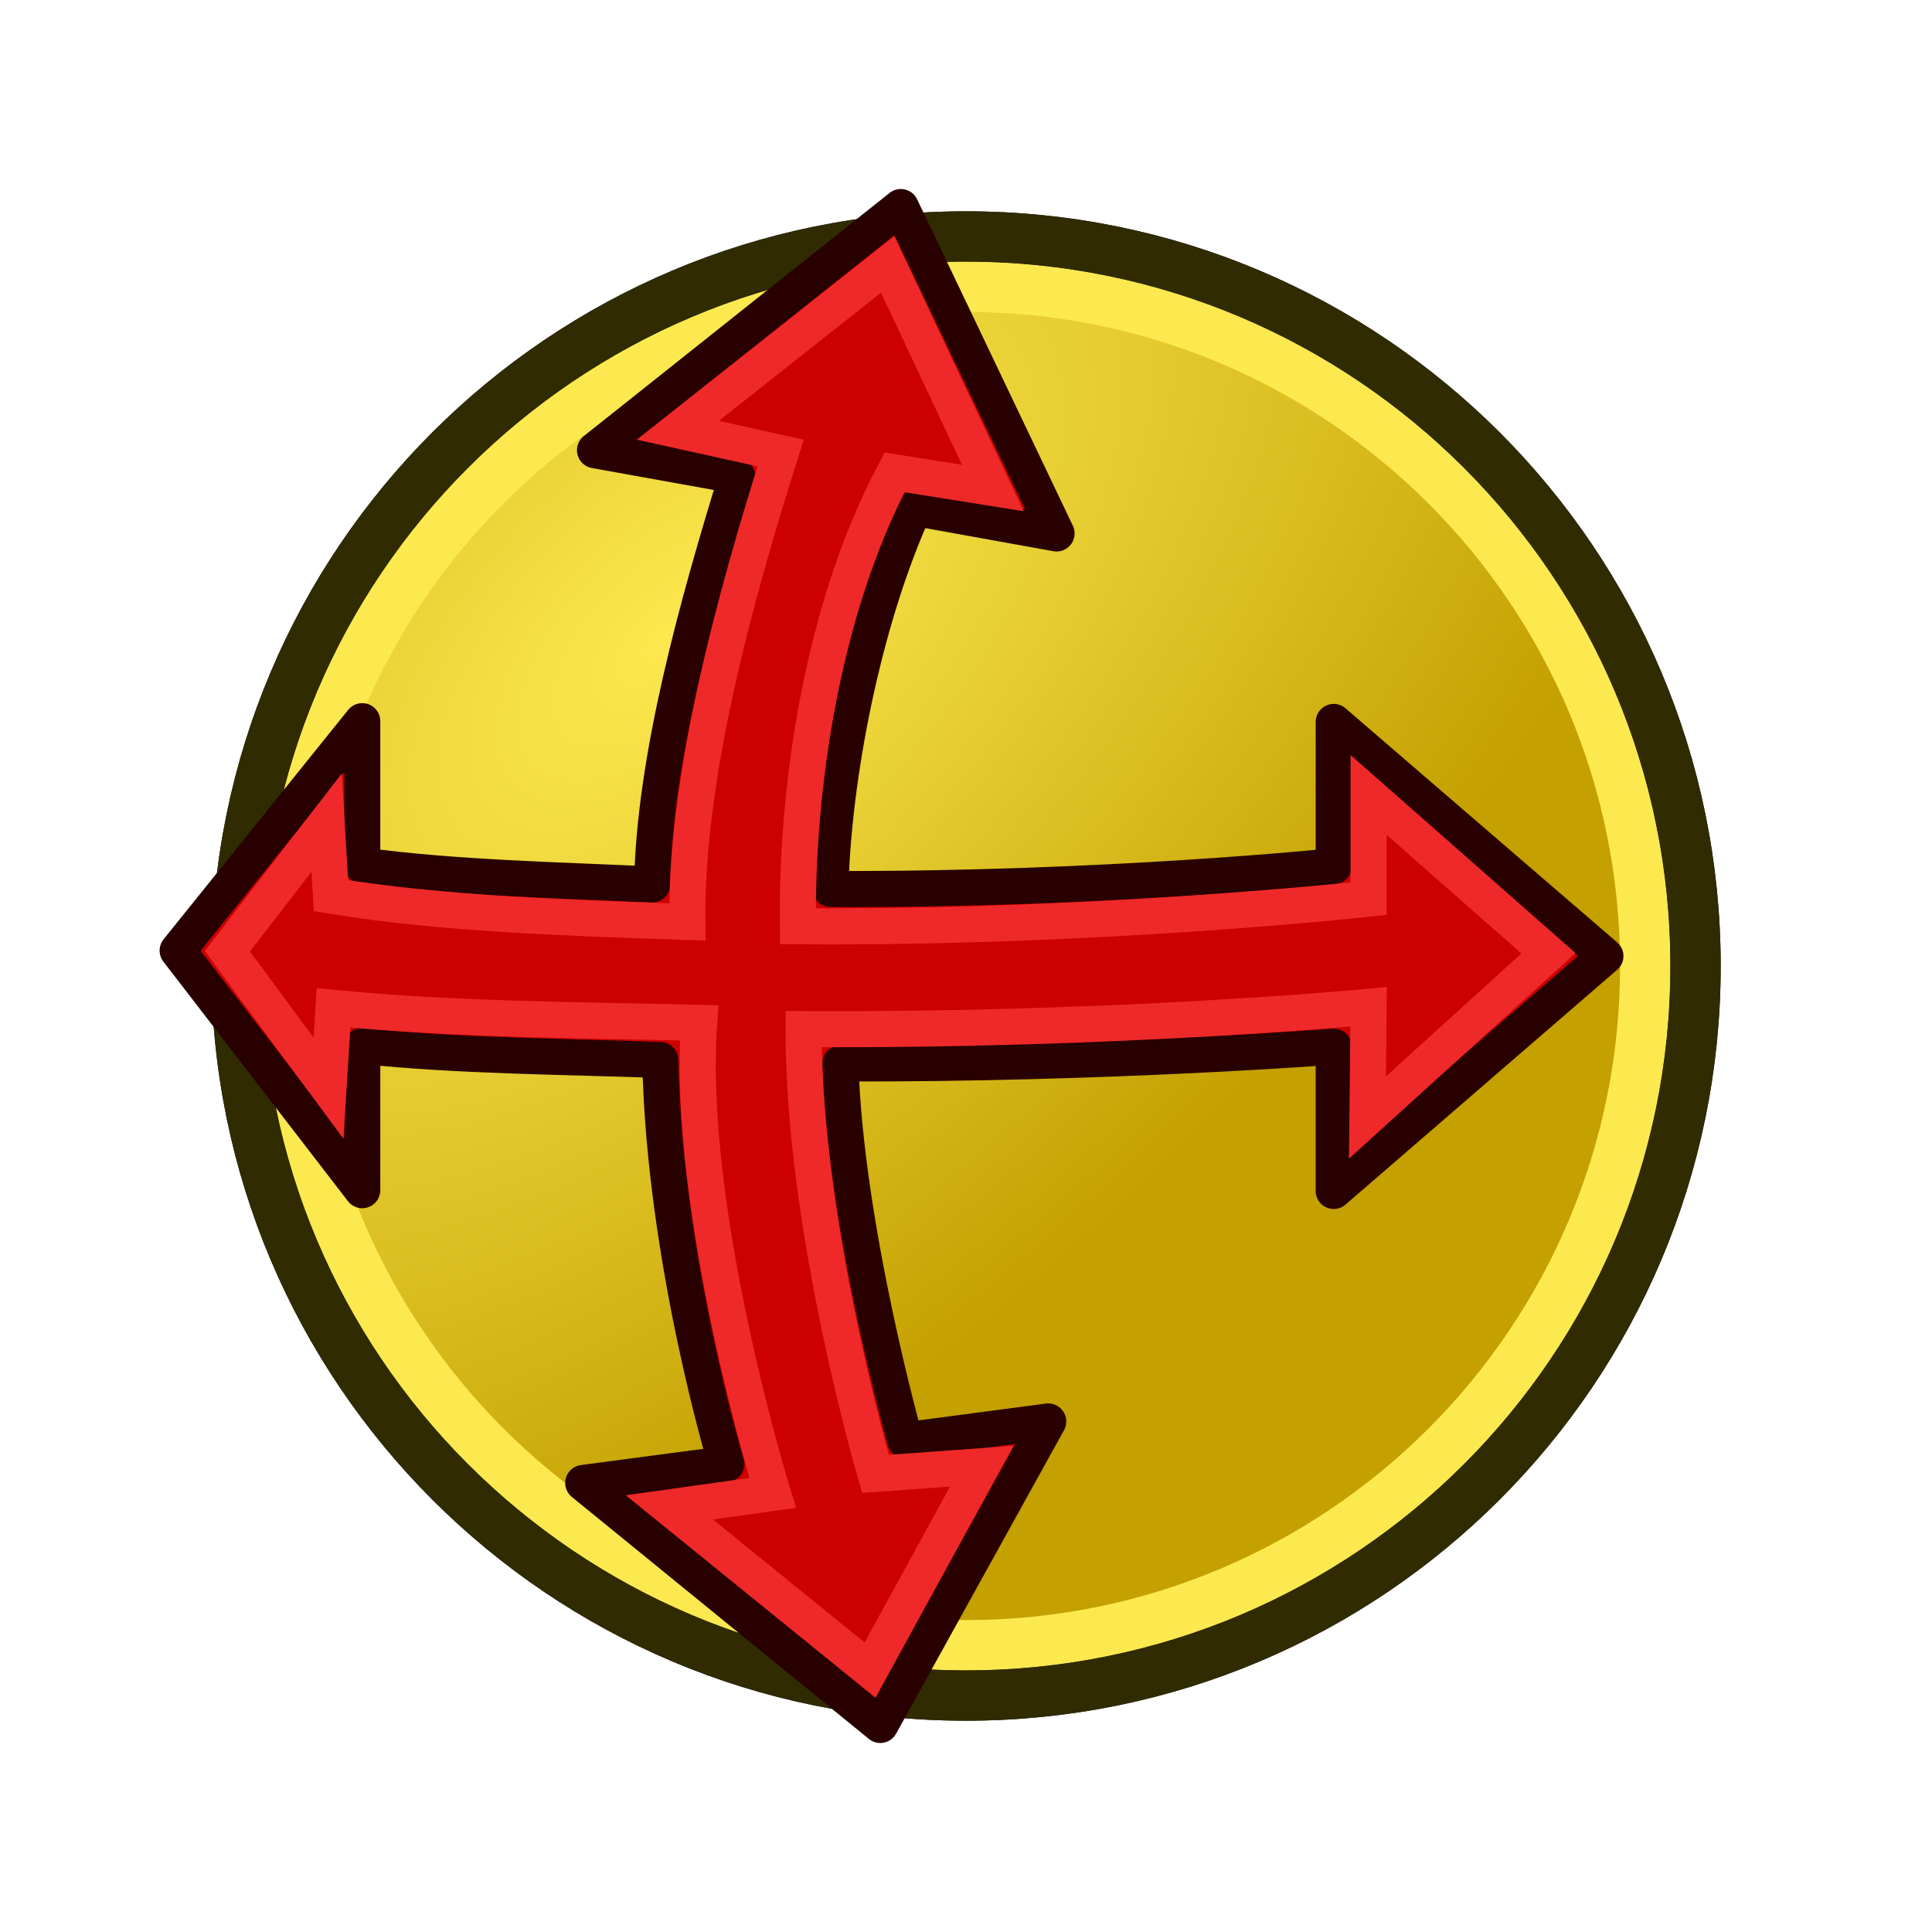
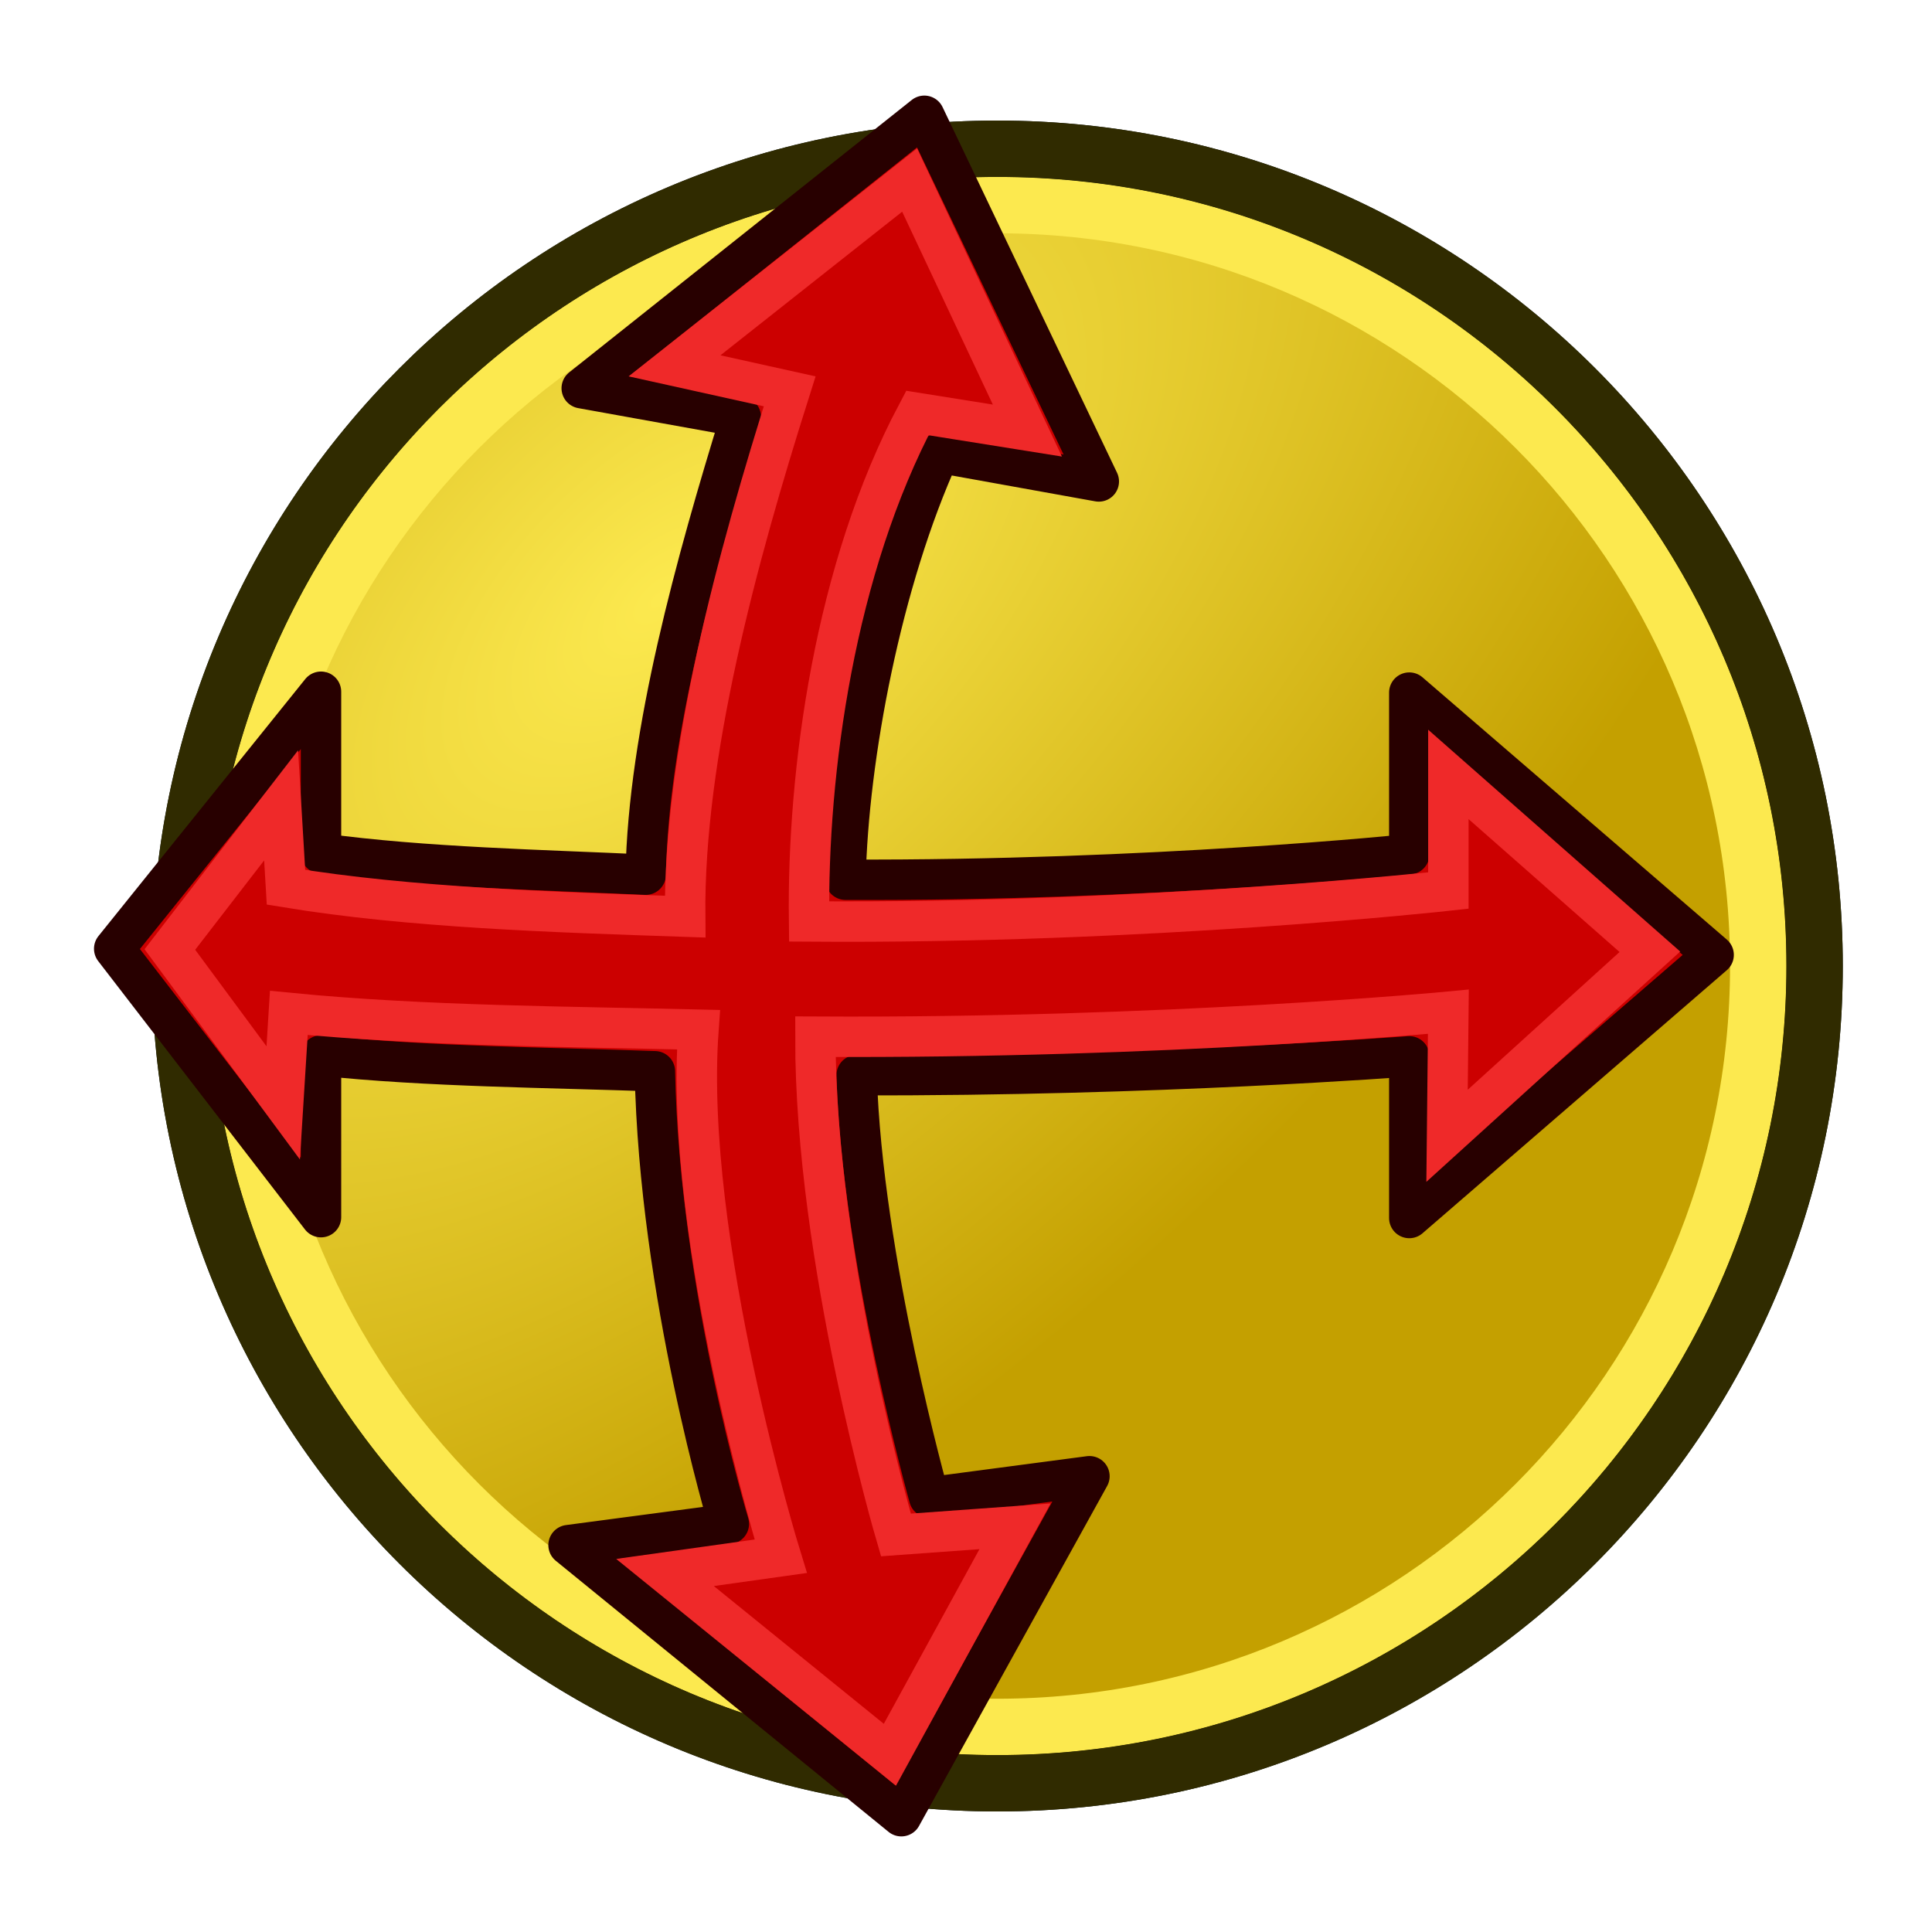
<svg xmlns="http://www.w3.org/2000/svg" xmlns:xlink="http://www.w3.org/1999/xlink" width="64px" height="64px" id="svg2784" version="1.1">
  <defs id="defs2786">
    <linearGradient id="linearGradient3377">
      <stop id="stop3379" offset="0" style="stop-color:#faff2b;stop-opacity:1;" />
      <stop id="stop3381" offset="1" style="stop-color:#ffaa00;stop-opacity:1;" />
    </linearGradient>
    <linearGradient id="linearGradient3600">
      <stop style="stop-color:#fce94f;stop-opacity:1" offset="0" id="stop3602" />
      <stop style="stop-color:#c4a000;stop-opacity:1" offset="1" id="stop3604" />
    </linearGradient>
    <linearGradient xlink:href="#linearGradient3836-0-6-92-4-62" id="linearGradient3801-1-3-14-0-35" gradientUnits="userSpaceOnUse" x1="-18" y1="18" x2="-22" y2="5" gradientTransform="matrix(0.7634244,0,0,0.7575042,-4.596389,2.752564)" />
    <linearGradient id="linearGradient3836-0-6-92-4-62">
      <stop style="stop-color:#a40000;stop-opacity:1" offset="0" id="stop3838-2-7-06-8-9" />
      <stop style="stop-color:#ef2929;stop-opacity:1" offset="1" id="stop3840-5-5-8-7-1" />
    </linearGradient>
    <linearGradient xlink:href="#linearGradient3836-0-6-92-4-6" id="linearGradient3801-1-3-14-0-3" gradientUnits="userSpaceOnUse" x1="-18" y1="18" x2="-22" y2="5" gradientTransform="matrix(0.7634244,0,0,0.7575042,-4.596389,2.752564)" />
    <linearGradient id="linearGradient3836-0-6-92-4-6">
      <stop style="stop-color:#a40000;stop-opacity:1" offset="0" id="stop3838-2-7-06-8-7" />
      <stop style="stop-color:#ef2929;stop-opacity:1" offset="1" id="stop3840-5-5-8-7-5" />
    </linearGradient>
    <radialGradient xlink:href="#linearGradient3600" id="radialGradient3808" cx="20.803" cy="18.627" fx="20.803" fy="18.627" r="27.085" gradientUnits="userSpaceOnUse" gradientTransform="matrix(0.6666667,0.7,-1.351077,1.28674,32.10063,-19.90286)" />
  </defs>
  <g id="layer1">
-     <g id="g1" transform="matrix(0.8333333,0,0,0.8333333,5.333334,5.333334)">
+     <g id="g1" transform="matrix(0.9335392,0,0,0.9335392,3.164973,2.126746)">
      <circle style="color:#000000;display:inline;overflow:visible;visibility:visible;fill:url(#radialGradient3808);fill-opacity:1;fill-rule:evenodd;stroke:#0b1521;stroke-width:1.806;marker:none;enable-background:accumulate" id="path2826" transform="matrix(1.107639,0,0,1.107639,-3.041667,-1.631944)" cx="31.636" cy="30.364" r="26.182" />
      <circle style="color:#000000;display:inline;overflow:visible;visibility:visible;fill:none;stroke:#fce94f;stroke-width:1.939;marker:none;enable-background:accumulate" id="path2826-4" transform="matrix(1.03125,0,0,1.03125,-0.6250005,0.6875005)" cx="31.636" cy="30.364" r="26.182" />
      <circle style="color:#000000;display:inline;overflow:visible;visibility:visible;fill:none;stroke:#302b00;stroke-width:1.806;marker:none;enable-background:accumulate" id="path2826-5" transform="matrix(1.107639,0,0,1.107639,-3.041667,-1.631944)" cx="31.636" cy="30.364" r="26.182" />
    </g>
-     <g id="g3894" transform="matrix(0.597561,0,0,0.597561,6.275609,12.36756)">
+     <g id="g3894" transform="matrix(0.6694159,0,0,0.6694159,4.220554,10.00682)">
      <path id="path3034" style="fill:#cc0000;stroke:#280000;stroke-width:2;stroke-linecap:butt;stroke-linejoin:round;stroke-opacity:1" d="M 39.436,-9.219 22.482,4.263 30.355,5.682 C 28.139,12.876 25.78,21.326 25.648,28.336 20.621,28.098 14.681,27.982 9.58,27.284 V 19.282 L -0.654,32 9.58,45.283 v -8.001 c 5.249,0.563 11.349,0.593 16.522,0.781 0.212,10.976 3.66,22.398 3.66,22.398 l -7.932,1.051 16.468,13.415 9.309,-16.824 -7.931,1.048 c 0,0 -3.321,-11.786 -3.589,-20.895 14.851,0.043 27.347,-0.932 27.347,-0.932 v 8.001 L 78.495,32.304 63.434,19.325 v 7.998 c 0,0 -12.763,1.325 -27.899,1.262 0.131,-6.08 1.782,-14.808 4.662,-21.128 l 7.873,1.419 z" />
      <path id="path3034-3" style="fill:none;stroke:#ef2929;stroke-width:2;stroke-linecap:butt;stroke-linejoin:miter;stroke-opacity:1" d="M 38.708,-6.038 27.075,3.155 32.772,4.417 C 30.15,12.692 27.521,22.413 27.6,30.412 21.174,30.193 14.022,29.973 7.847,28.957 L 7.606,24.905 2.101,32.038 7.71,39.628 7.988,35.176 c 6.656,0.656 14.061,0.679 20.27,0.829 -0.755,10.415 4.071,26.058 4.071,26.058 l -5.725,0.804 11.128,9.019 6.191,-11.304 -5.895,0.427 c 0,0 -4.005,-13.645 -3.982,-24.656 17.44,0.095 31.322,-1.235 31.322,-1.235 l -0.065,6.139 10.037,-9.107 -9.972,-8.777 v 5.748 c 0,0 -14.933,1.654 -31.636,1.53 -0.095,-7.468 1.275,-17.469 5.359,-25.163 l 5.445,0.87 z" />
    </g>
  </g>
</svg>
